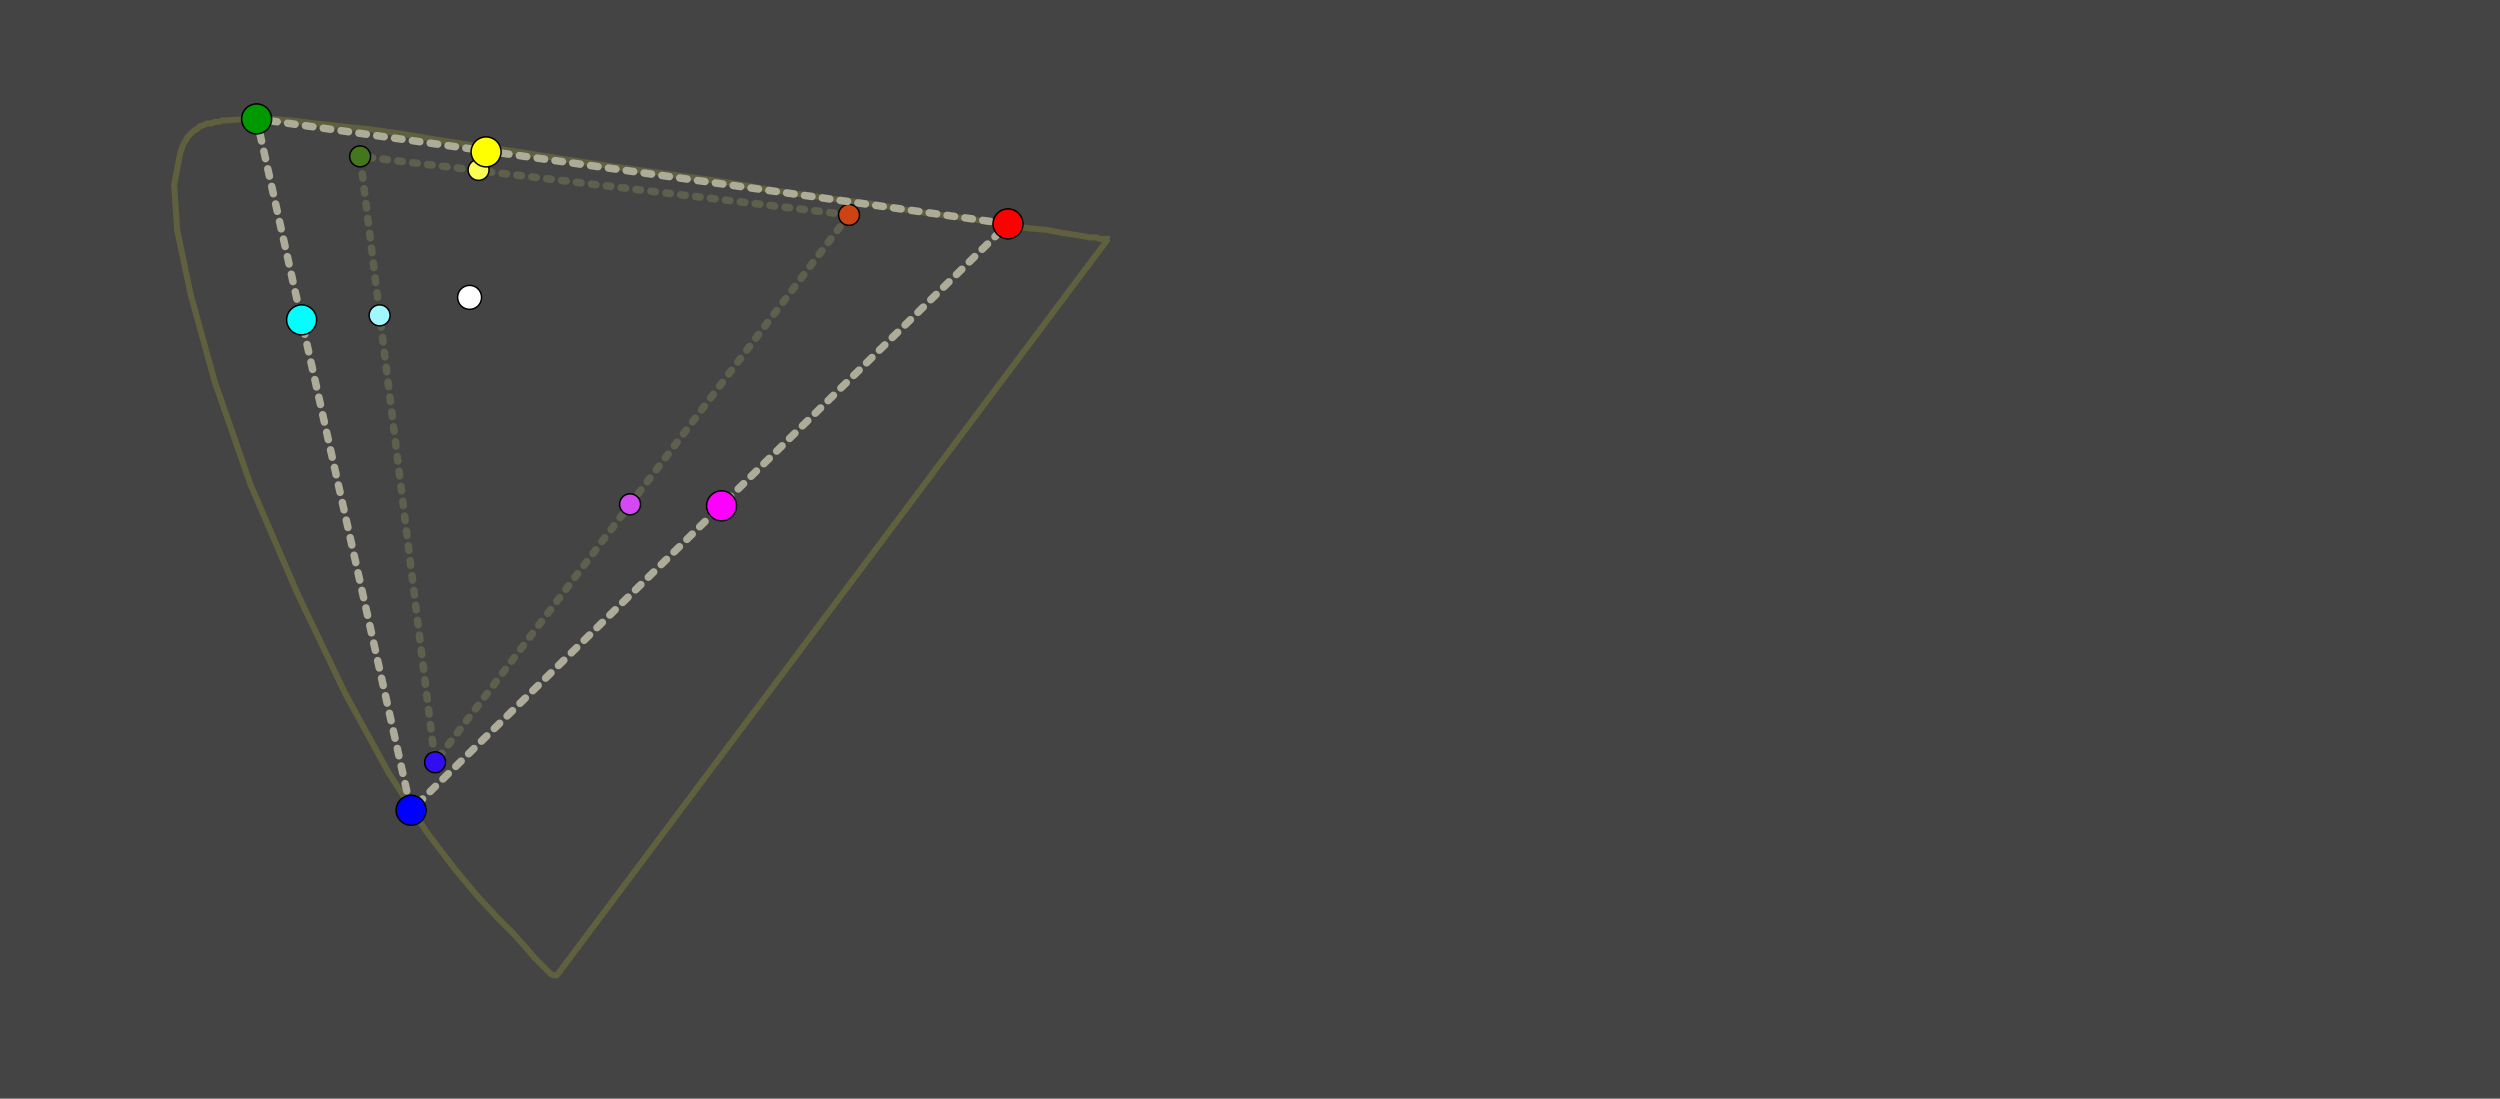
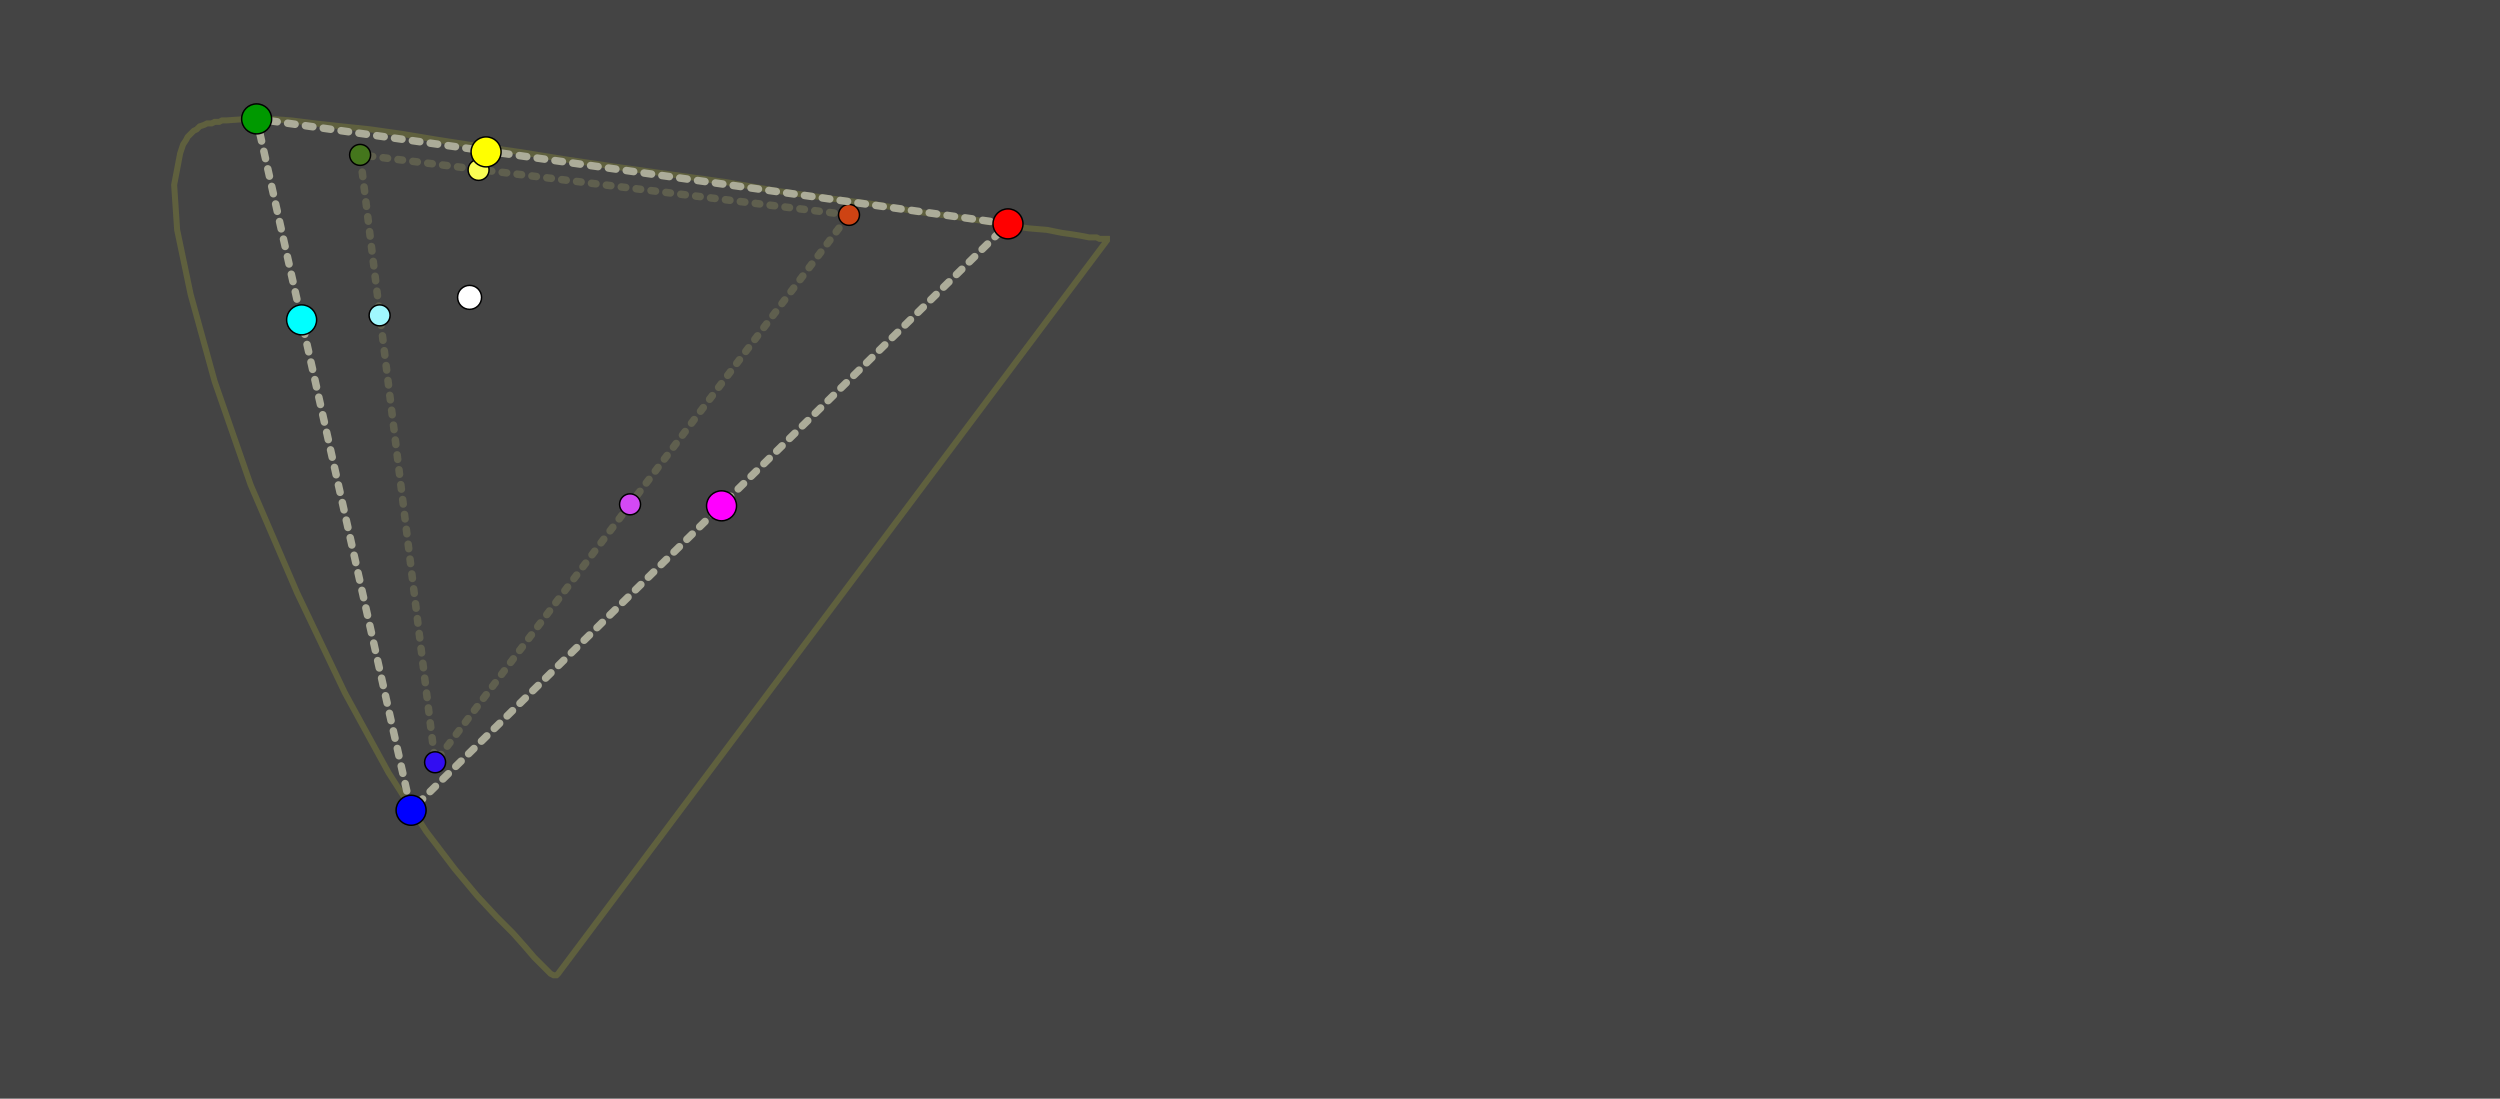
<svg xmlns="http://www.w3.org/2000/svg" xmlns:xlink="http://www.w3.org/1999/xlink" viewBox="0 0 1024 450">
  <rect width="100%" height="100%" fill="#444" />
-   <use xlink:href="#chromaticity" x="40" y="10" width="430" height="430" />
+   <use width="430" height="430" x="40" y="10" xlink:href="#chromaticity" />
  <defs>
-     <symbol viewBox="-0.05 -0.65 0.7 0.7" id="chromaticity">
-       <path fill="none" stroke="rgb(37.41% 37.66% 24.28%)" stroke-width="0.004" d="M 0.257  -0.017   L 0.257  -0.017   L 0.256  -0.016   L 0.256  -0.016   L 0.256  -0.016   L 0.255  -0.016   L 0.255  -0.016   L 0.254  -0.016   L 0.252  -0.017   L 0.25  -0.019   L 0.246  -0.023   L 0.241  -0.028   L 0.235  -0.035   L 0.227  -0.044   L 0.216  -0.055   L 0.203  -0.069   L 0.188  -0.087   L 0.169  -0.112   L 0.144  -0.151   L 0.115  -0.204   L 0.083  -0.271   L 0.052  -0.343   L 0.028  -0.412   L 0.012  -0.47   L 0.003  -0.513   L 0.001  -0.543   L 0.005  -0.564   L 0.006  -0.567   L 0.007  -0.57   L 0.009  -0.573   L 0.01  -0.575   L 0.012  -0.577   L 0.014  -0.579   L 0.016  -0.58   L 0.018  -0.582   L 0.021  -0.583   L 0.023  -0.584   L 0.026  -0.584   L 0.028  -0.585   L 0.031  -0.585   L 0.033  -0.586   L 0.036  -0.586   L 0.05  -0.587   L 0.064  -0.587   L 0.079  -0.586   L 0.095  -0.584   L 0.113  -0.582   L 0.132  -0.58   L 0.153  -0.577   L 0.177  -0.573   L 0.203  -0.569   L 0.231  -0.565   L 0.262  -0.56   L 0.296  -0.555   L 0.332  -0.55   L 0.368  -0.545   L 0.403  -0.539   L 0.438  -0.534   L 0.469  -0.53   L 0.497  -0.525   L 0.52  -0.522   L 0.54  -0.519   L 0.557  -0.516   L 0.571  -0.514   L 0.583  -0.513   L 0.593  -0.511   L 0.6  -0.51   L 0.606  -0.509   L 0.611  -0.508   L 0.614  -0.508   L 0.616  -0.508   L 0.618  -0.507   L 0.62  -0.507   L 0.622  -0.507   L 0.623  -0.507   L 0.623  -0.507   L 0.623  -0.506   L 0.623  -0.506   L 0.623  -0.506   L 0.623  -0.506   L 0.623  -0.506   L 0.623  -0.506   L 0.623  -0.506   L 0.623  -0.506   L 0.623  -0.506   L 0.623  -0.506   L 0.623  -0.506   L 0.623  -0.506   L 0.623  -0.506   L 0.623  -0.506   L 0.623  -0.506   L 0.623  -0.506   L 0.623  -0.506   Z" />
-       <polygon fill="none" stroke="rgb(37.36% 37.3% 30.69%)" stroke-dasharray="0.003 0.007" stroke-linecap="round" stroke-width="0.005" points="0.451, -0.523 0.125, -0.562 0.175, -0.158" />
-       <circle r="0.007" cx="0.451" cy="-0.523" fill="rgb(80.6%, 26.18%, 7.38%)" stroke="#000" stroke-width="0.001" />
-       <circle r="0.007" cx="0.125" cy="-0.562" fill="rgb(26.6%, 46.11%, 11.15%)" stroke="#000" stroke-width="0.001" />
-       <circle r="0.007" cx="0.175" cy="-0.158" fill="rgb(19.79%, 5.11%, 95.05%)" stroke="#000" stroke-width="0.001" />
-       <circle r="0.007" cx="0.204" cy="-0.553" fill="rgb(97.99%, 99.48%, 32.95%)" stroke="#000" stroke-width="0.001" />
-       <circle r="0.007" cx="0.138" cy="-0.456" fill="rgb(62.92%, 96.77%, 99.24%)" stroke="#000" stroke-width="0.001" />
-       <circle r="0.007" cx="0.305" cy="-0.33" fill="rgb(83.15%, 28.54%, 95.85%)" stroke="#000" stroke-width="0.001" />
-       <circle r="0.008" cx="0.198" cy="-0.468" fill="white" stroke="black" stroke-width="0.001" />
-       <polygon fill="none" stroke="rgb(67.61% 67.46% 60.12%)" stroke-dasharray="0.005 0.007" stroke-linecap="round" stroke-width="0.005" points="0.557, -0.517 0.056, -0.587 0.159, -0.126" />
+     <symbol id="chromaticity" viewBox="-0.05 -0.65 0.7 0.7">
+       <path fill="none" stroke="rgb(37.41% 37.66% 24.28%)" stroke-width=".004" d="M 0.257 -0.017 L 0.257 -0.017 L 0.256 -0.016 L 0.256 -0.016 L 0.256 -0.016 L 0.255 -0.016 L 0.255 -0.016 L 0.254 -0.016 L 0.252 -0.017 L 0.25 -0.019 L 0.246 -0.023 L 0.241 -0.028 L 0.235 -0.035 L 0.227 -0.044 L 0.216 -0.055 L 0.203 -0.069 L 0.188 -0.087 L 0.169 -0.112 L 0.144 -0.151 L 0.115 -0.204 L 0.083 -0.271 L 0.052 -0.343 L 0.028 -0.412 L 0.012 -0.47 L 0.003 -0.513 L 0.001 -0.543 L 0.005 -0.564 L 0.006 -0.567 L 0.007 -0.57 L 0.009 -0.573 L 0.01 -0.575 L 0.012 -0.577 L 0.014 -0.579 L 0.016 -0.58 L 0.018 -0.582 L 0.021 -0.583 L 0.023 -0.584 L 0.026 -0.584 L 0.028 -0.585 L 0.031 -0.585 L 0.033 -0.586 L 0.036 -0.586 L 0.05 -0.587 L 0.064 -0.587 L 0.079 -0.586 L 0.095 -0.584 L 0.113 -0.582 L 0.132 -0.58 L 0.153 -0.577 L 0.177 -0.573 L 0.203 -0.569 L 0.231 -0.565 L 0.262 -0.56 L 0.296 -0.555 L 0.332 -0.55 L 0.368 -0.545 L 0.403 -0.539 L 0.438 -0.534 L 0.469 -0.53 L 0.497 -0.525 L 0.52 -0.522 L 0.54 -0.519 L 0.557 -0.516 L 0.571 -0.514 L 0.583 -0.513 L 0.593 -0.511 L 0.6 -0.51 L 0.606 -0.509 L 0.611 -0.508 L 0.614 -0.508 L 0.616 -0.508 L 0.618 -0.507 L 0.62 -0.507 L 0.622 -0.507 L 0.623 -0.507 L 0.623 -0.507 L 0.623 -0.506 L 0.623 -0.506 L 0.623 -0.506 L 0.623 -0.506 L 0.623 -0.506 L 0.623 -0.506 L 0.623 -0.506 L 0.623 -0.506 L 0.623 -0.506 L 0.623 -0.506 L 0.623 -0.506 L 0.623 -0.506 L 0.623 -0.506 L 0.623 -0.506 L 0.623 -0.506 L 0.623 -0.506 L 0.623 -0.506 Z" />
+       <polygon fill="none" stroke="rgb(37.36% 37.3% 30.69%)" stroke-dasharray=".003 .007" stroke-linecap="round" stroke-width=".005" points=".451 -.523 .125 -.563 .175 -.158" />
+       <circle cx=".451" cy="-.523" r=".007" fill="#CE4313" stroke="#000" stroke-width=".001" />
+       <circle cx=".125" cy="-.563" r=".007" fill="#44761C" stroke="#000" stroke-width=".001" />
+       <circle cx=".175" cy="-.158" r=".007" fill="#320DF2" stroke="#000" stroke-width=".001" />
+       <circle cx=".204" cy="-.553" r=".007" fill="#FAFE54" stroke="#000" stroke-width=".001" />
+       <circle cx=".138" cy="-.456" r=".007" fill="#A0F7FD" stroke="#000" stroke-width=".001" />
+       <circle cx=".305" cy="-.33" r=".007" fill="#D449F4" stroke="#000" stroke-width=".001" />
+       <circle cx=".198" cy="-.468" r=".008" fill="#fff" stroke="#000" stroke-width=".001" />
+       <polygon fill="none" stroke="rgb(67.61% 67.46% 60.12%)" stroke-dasharray=".005 .007" stroke-linecap="round" stroke-width=".005" points=".557 -.517 .056 -.587 .159 -.126" />
      <g class="wow">
-         <circle r="0.01" cx="0.557" cy="-0.517" fill="red" stroke="#000" stroke-width="0.001" />
-         <circle r="0.01" cx="0.056" cy="-0.587" fill="#090" stroke="#000" stroke-width="0.001" />
-         <circle r="0.01" cx="0.159" cy="-0.126" fill="blue" stroke="#000" stroke-width="0.001" />
-         <circle r="0.01" cx="0.209" cy="-0.565" fill="yellow" stroke="#000" stroke-width="0.001" />
-         <circle r="0.01" cx="0.086" cy="-0.453" fill="cyan" stroke="#000" stroke-width="0.001" />
-         <circle r="0.01" cx="0.366" cy="-0.329" fill="magenta" stroke="#000" stroke-width="0.001" />
+         <circle cx=".557" cy="-.517" r=".01" fill="red" stroke="#000" stroke-width=".001" />
+         <circle cx=".056" cy="-.587" r=".01" fill="#090" stroke="#000" stroke-width=".001" />
+         <circle cx=".159" cy="-.126" r=".01" fill="#00f" stroke="#000" stroke-width=".001" />
+         <circle cx=".209" cy="-.565" r=".01" fill="#ff0" stroke="#000" stroke-width=".001" />
+         <circle cx=".086" cy="-.453" r=".01" fill="#0ff" stroke="#000" stroke-width=".001" />
+         <circle cx=".366" cy="-.329" r=".01" fill="#f0f" stroke="#000" stroke-width=".001" />
      </g>
    </symbol>
  </defs>
</svg>
